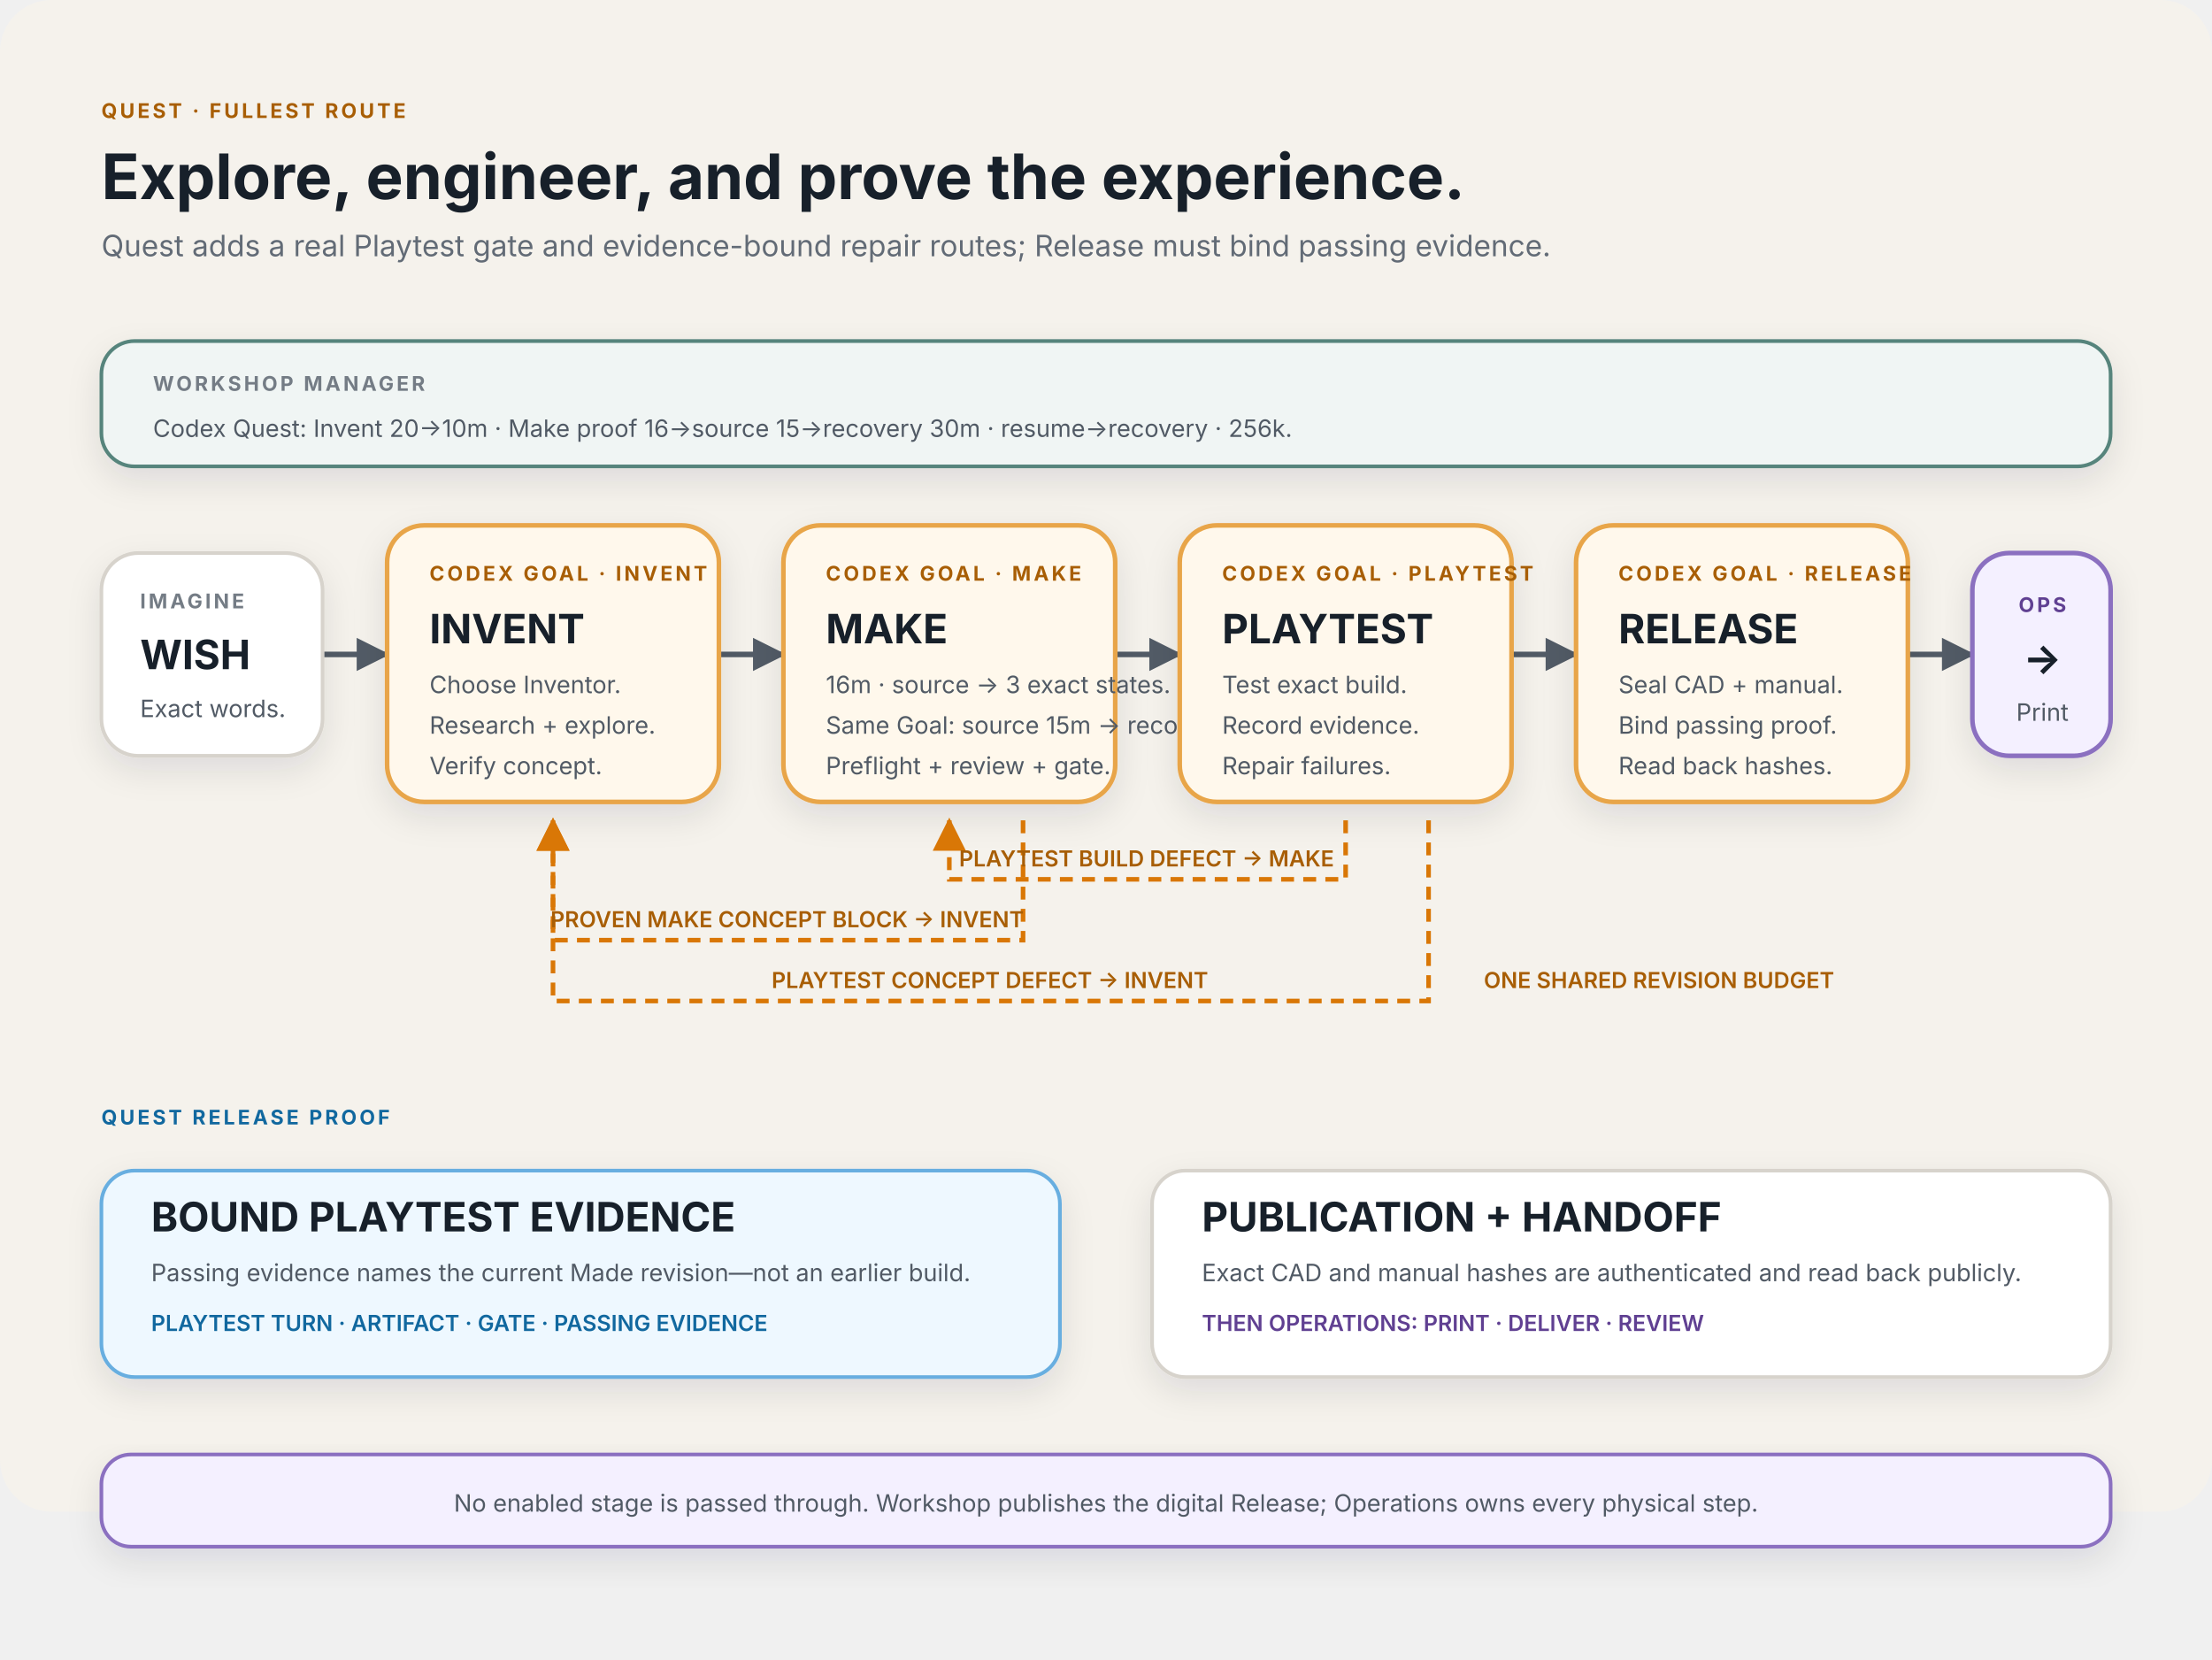
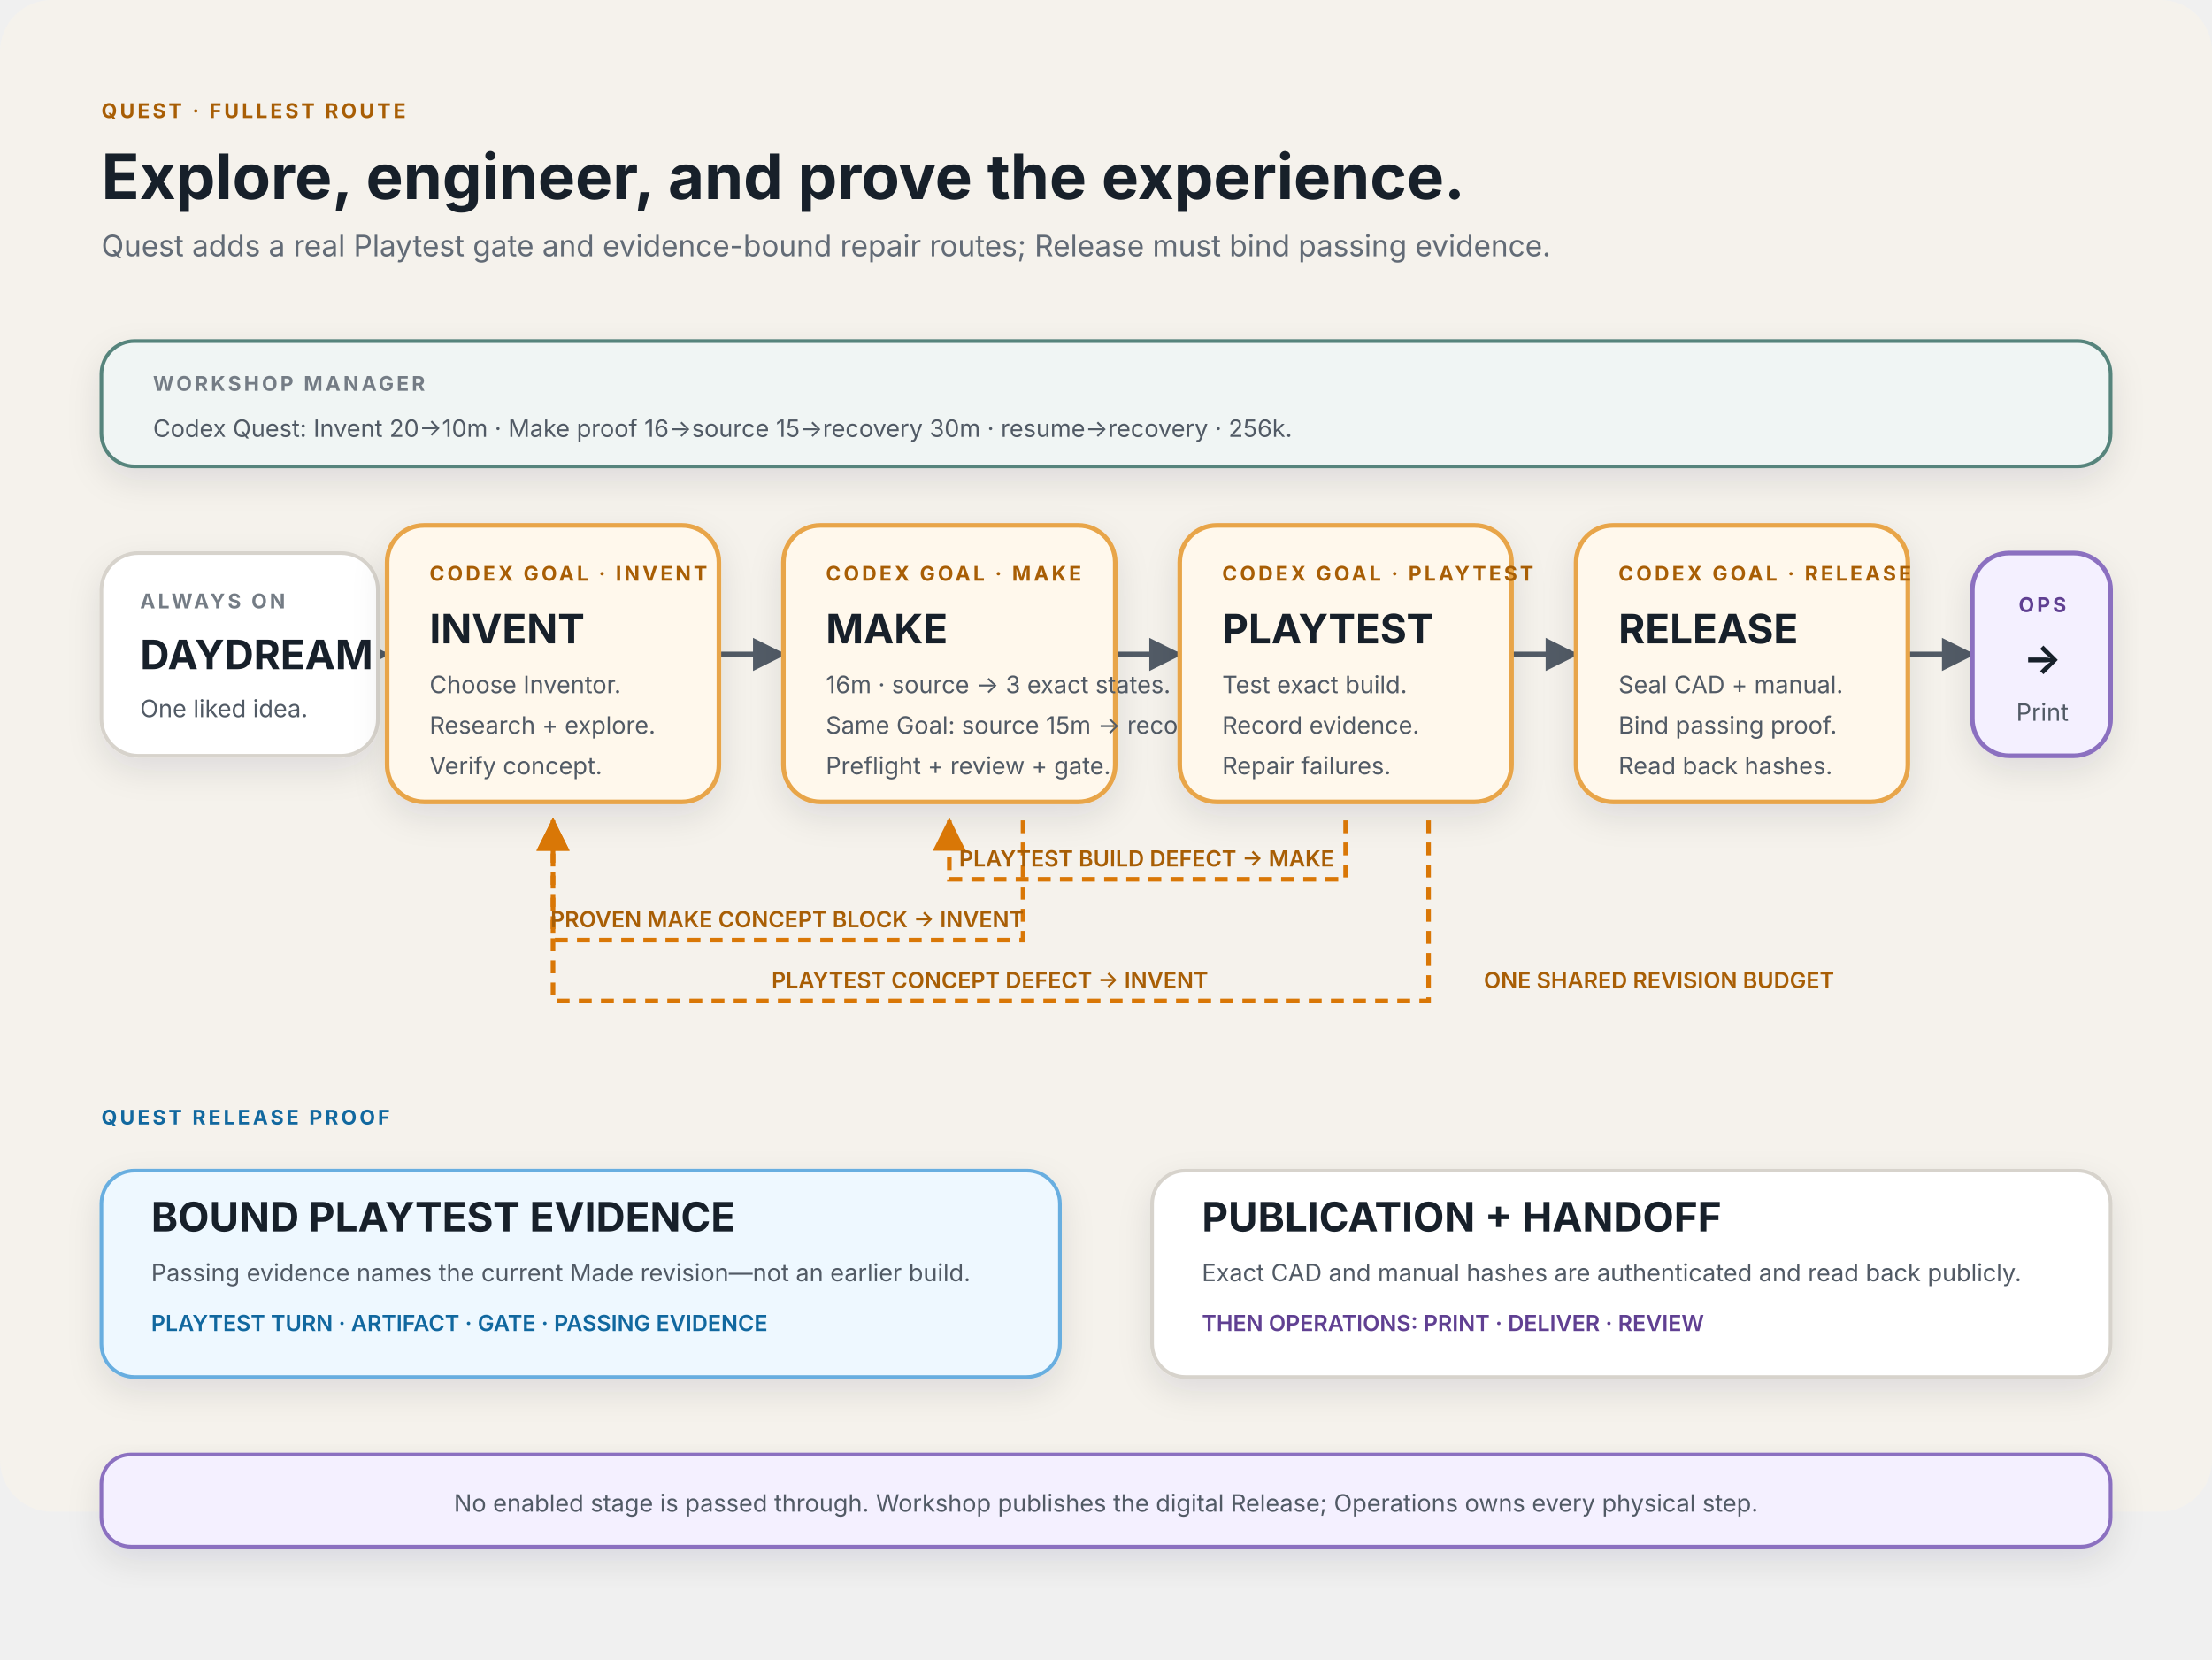
<svg xmlns="http://www.w3.org/2000/svg" viewBox="0 0 1200 900" role="img" aria-labelledby="title description">
  <defs>
    <filter id="shadow" x="-20%" y="-25%" width="140%" height="170%">
      <feDropShadow dx="0" dy="7" stdDeviation="9" flood-color="#17202a" flood-opacity="0.10" />
    </filter>
    <marker id="arrow" viewBox="0 0 12 12" markerWidth="18" markerHeight="18" refX="11" refY="6" orient="auto" markerUnits="userSpaceOnUse" overflow="visible">
      <polygon points="0,0 12,6 0,12" fill="#525b66" />
    </marker>
    <marker id="arrow-repair" viewBox="0 0 12 12" markerWidth="18" markerHeight="18" refX="11" refY="6" orient="auto" markerUnits="userSpaceOnUse" overflow="visible">
      <polygon points="0,0 12,6 0,12" fill="#d97706" />
    </marker>
    <style>
      .title { font: 700 34px -apple-system, BlinkMacSystemFont, "Segoe UI", sans-serif; fill: #17202a; }
      .subtitle { font: 400 16px -apple-system, BlinkMacSystemFont, "Segoe UI", sans-serif; fill: #626b76; }
      .eyebrow { font: 700 11px -apple-system, BlinkMacSystemFont, "Segoe UI", sans-serif; letter-spacing: 1.5px; fill: #747c85; }
      .heading { font: 700 22px -apple-system, BlinkMacSystemFont, "Segoe UI", sans-serif; fill: #17202a; }
      .body { font: 400 13px -apple-system, BlinkMacSystemFont, "Segoe UI", sans-serif; fill: #515a65; }
      .small { font: 600 12px -apple-system, BlinkMacSystemFont, "Segoe UI", sans-serif; fill: #626b76; }
      .route { fill: none; stroke: #525b66; stroke-width: 3; marker-end: url(#arrow); }
      .repair { fill: none; stroke: #d97706; stroke-width: 2.5; stroke-dasharray: 7 5; marker-end: url(#arrow-repair); }
      .node { fill: #ffffff; stroke: #d7d3cc; stroke-width: 2; }
      .manager { fill: #f0f5f4; stroke: #56847c; stroke-width: 2; }
      .active { fill: #fff8ec; stroke: #e8a548; stroke-width: 2.5; }
      .proof { fill: #eef8ff; stroke: #67aee0; stroke-width: 2; }
      .ops { fill: #f4f0ff; stroke: #8b6fc0; stroke-width: 2.5; }
      .orange { fill: #a85e05; }
      .blue { fill: #11689f; }
      .purple { fill: #604092; }
    </style>
  </defs>
  <rect width="1200" height="820" rx="28" fill="#f5f2ec" />
  <text x="55" y="64" class="eyebrow orange">QUEST · FULLEST ROUTE</text>
  <text x="55" y="108" class="title">Explore, engineer, and prove the experience.</text>
  <text x="55" y="139" class="subtitle">Quest adds a real Playtest gate and evidence-bound repair routes; Release must bind passing evidence.</text>
  <g filter="url(#shadow)">
    <rect x="55" y="185" width="1090" height="68" rx="18" class="manager" />
  </g>
  <text x="83" y="212" class="eyebrow" fill="#376b61">WORKSHOP MANAGER</text>
  <text x="83" y="237" class="body">Codex Quest: Invent 20→10m · Make proof 16→source 15→recovery 30m · resume→recovery · 256k.</text>
-   <path class="route" d="M 175 355 H 210" />
+   <path class="route" d="M 205 355 H 210" />
  <path class="route" d="M 390 355 H 425" />
  <path class="route" d="M 605 355 H 640" />
  <path class="route" d="M 820 355 H 855" />
  <path class="route" d="M 1035 355 H 1070" />
  <g filter="url(#shadow)">
-     <rect x="55" y="300" width="120" height="110" rx="20" class="node" />
+     <rect x="55" y="300" width="150" height="110" rx="20" class="node" />
  </g>
-   <text x="76" y="330" class="eyebrow">IMAGINE</text>
-   <text x="76" y="363" class="heading">WISH</text>
-   <text x="76" y="389" class="body">Exact words.</text>
+   <text x="76" y="330" class="eyebrow">ALWAYS ON</text>
+   <text x="76" y="363" class="heading" style="font-size:22px">DAYDREAM</text>
+   <text x="76" y="389" class="body">One liked idea.</text>
  <g filter="url(#shadow)">
    <rect x="210" y="285" width="180" height="150" rx="20" class="active" />
  </g>
  <text x="233" y="315" class="eyebrow orange">CODEX GOAL · INVENT</text>
  <text x="233" y="349" class="heading">INVENT</text>
  <text x="233" y="376" class="body">Choose Inventor.</text>
  <text x="233" y="398" class="body">Research + explore.</text>
  <text x="233" y="420" class="body">Verify concept.</text>
  <g filter="url(#shadow)">
    <rect x="425" y="285" width="180" height="150" rx="20" class="active" />
  </g>
  <text x="448" y="315" class="eyebrow orange">CODEX GOAL · MAKE</text>
  <text x="448" y="349" class="heading">MAKE</text>
  <text x="448" y="376" class="body">16m · source → 3 exact states.</text>
  <text x="448" y="398" class="body">Same Goal: source 15m → recovery; resume → recovery.</text>
  <text x="448" y="420" class="body">Preflight + review + gate.</text>
  <g filter="url(#shadow)">
    <rect x="640" y="285" width="180" height="150" rx="20" class="active" />
  </g>
  <text x="663" y="315" class="eyebrow orange">CODEX GOAL · PLAYTEST</text>
  <text x="663" y="349" class="heading">PLAYTEST</text>
  <text x="663" y="376" class="body">Test exact build.</text>
  <text x="663" y="398" class="body">Record evidence.</text>
  <text x="663" y="420" class="body">Repair failures.</text>
  <g filter="url(#shadow)">
    <rect x="855" y="285" width="180" height="150" rx="20" class="active" />
  </g>
  <text x="878" y="315" class="eyebrow orange">CODEX GOAL · RELEASE</text>
  <text x="878" y="349" class="heading">RELEASE</text>
  <text x="878" y="376" class="body">Seal CAD + manual.</text>
  <text x="878" y="398" class="body">Bind passing proof.</text>
  <text x="878" y="420" class="body">Read back hashes.</text>
  <g filter="url(#shadow)">
    <rect x="1070" y="300" width="75" height="110" rx="20" class="ops" />
  </g>
  <text x="1108" y="332" text-anchor="middle" class="eyebrow purple">OPS</text>
  <text x="1108" y="365" text-anchor="middle" class="heading">→</text>
  <text x="1108" y="391" text-anchor="middle" class="body">Print</text>
  <path class="repair" d="M 730 445 V 477 H 515 V 445" />
  <path class="repair" d="M 555 445 V 510 H 300 V 445" />
  <path class="repair" d="M 775 445 V 543 H 300 V 445" />
  <text x="622" y="470" text-anchor="middle" class="small orange">PLAYTEST BUILD DEFECT → MAKE</text>
  <text x="427" y="503" text-anchor="middle" class="small orange">PROVEN MAKE CONCEPT BLOCK → INVENT</text>
  <text x="537" y="536" text-anchor="middle" class="small orange">PLAYTEST CONCEPT DEFECT → INVENT</text>
  <text x="900" y="536" text-anchor="middle" class="small orange">ONE SHARED REVISION BUDGET</text>
  <text x="55" y="610" class="eyebrow blue">QUEST RELEASE PROOF</text>
  <g filter="url(#shadow)">
    <rect x="55" y="635" width="520" height="112" rx="18" class="proof" />
  </g>
  <text x="82" y="668" class="heading">BOUND PLAYTEST EVIDENCE</text>
  <text x="82" y="695" class="body">Passing evidence names the current Made revision—not an earlier build.</text>
  <text x="82" y="722" class="small blue">PLAYTEST TURN · ARTIFACT · GATE · PASSING EVIDENCE</text>
  <g filter="url(#shadow)">
    <rect x="625" y="635" width="520" height="112" rx="18" fill="#ffffff" stroke="#d7d3cc" stroke-width="2" />
  </g>
  <text x="652" y="668" class="heading">PUBLICATION + HANDOFF</text>
  <text x="652" y="695" class="body">Exact CAD and manual hashes are authenticated and read back publicly.</text>
  <text x="652" y="722" class="small purple">THEN OPERATIONS: PRINT · DELIVER · REVIEW</text>
  <g filter="url(#shadow)">
    <rect x="55" y="789" width="1090" height="50" rx="16" fill="#f4f0ff" stroke="#8b6fc0" stroke-width="2" />
  </g>
  <text x="600" y="820" text-anchor="middle" class="body">No enabled stage is passed through. Workshop publishes the digital Release; Operations owns every physical step.</text>
</svg>
